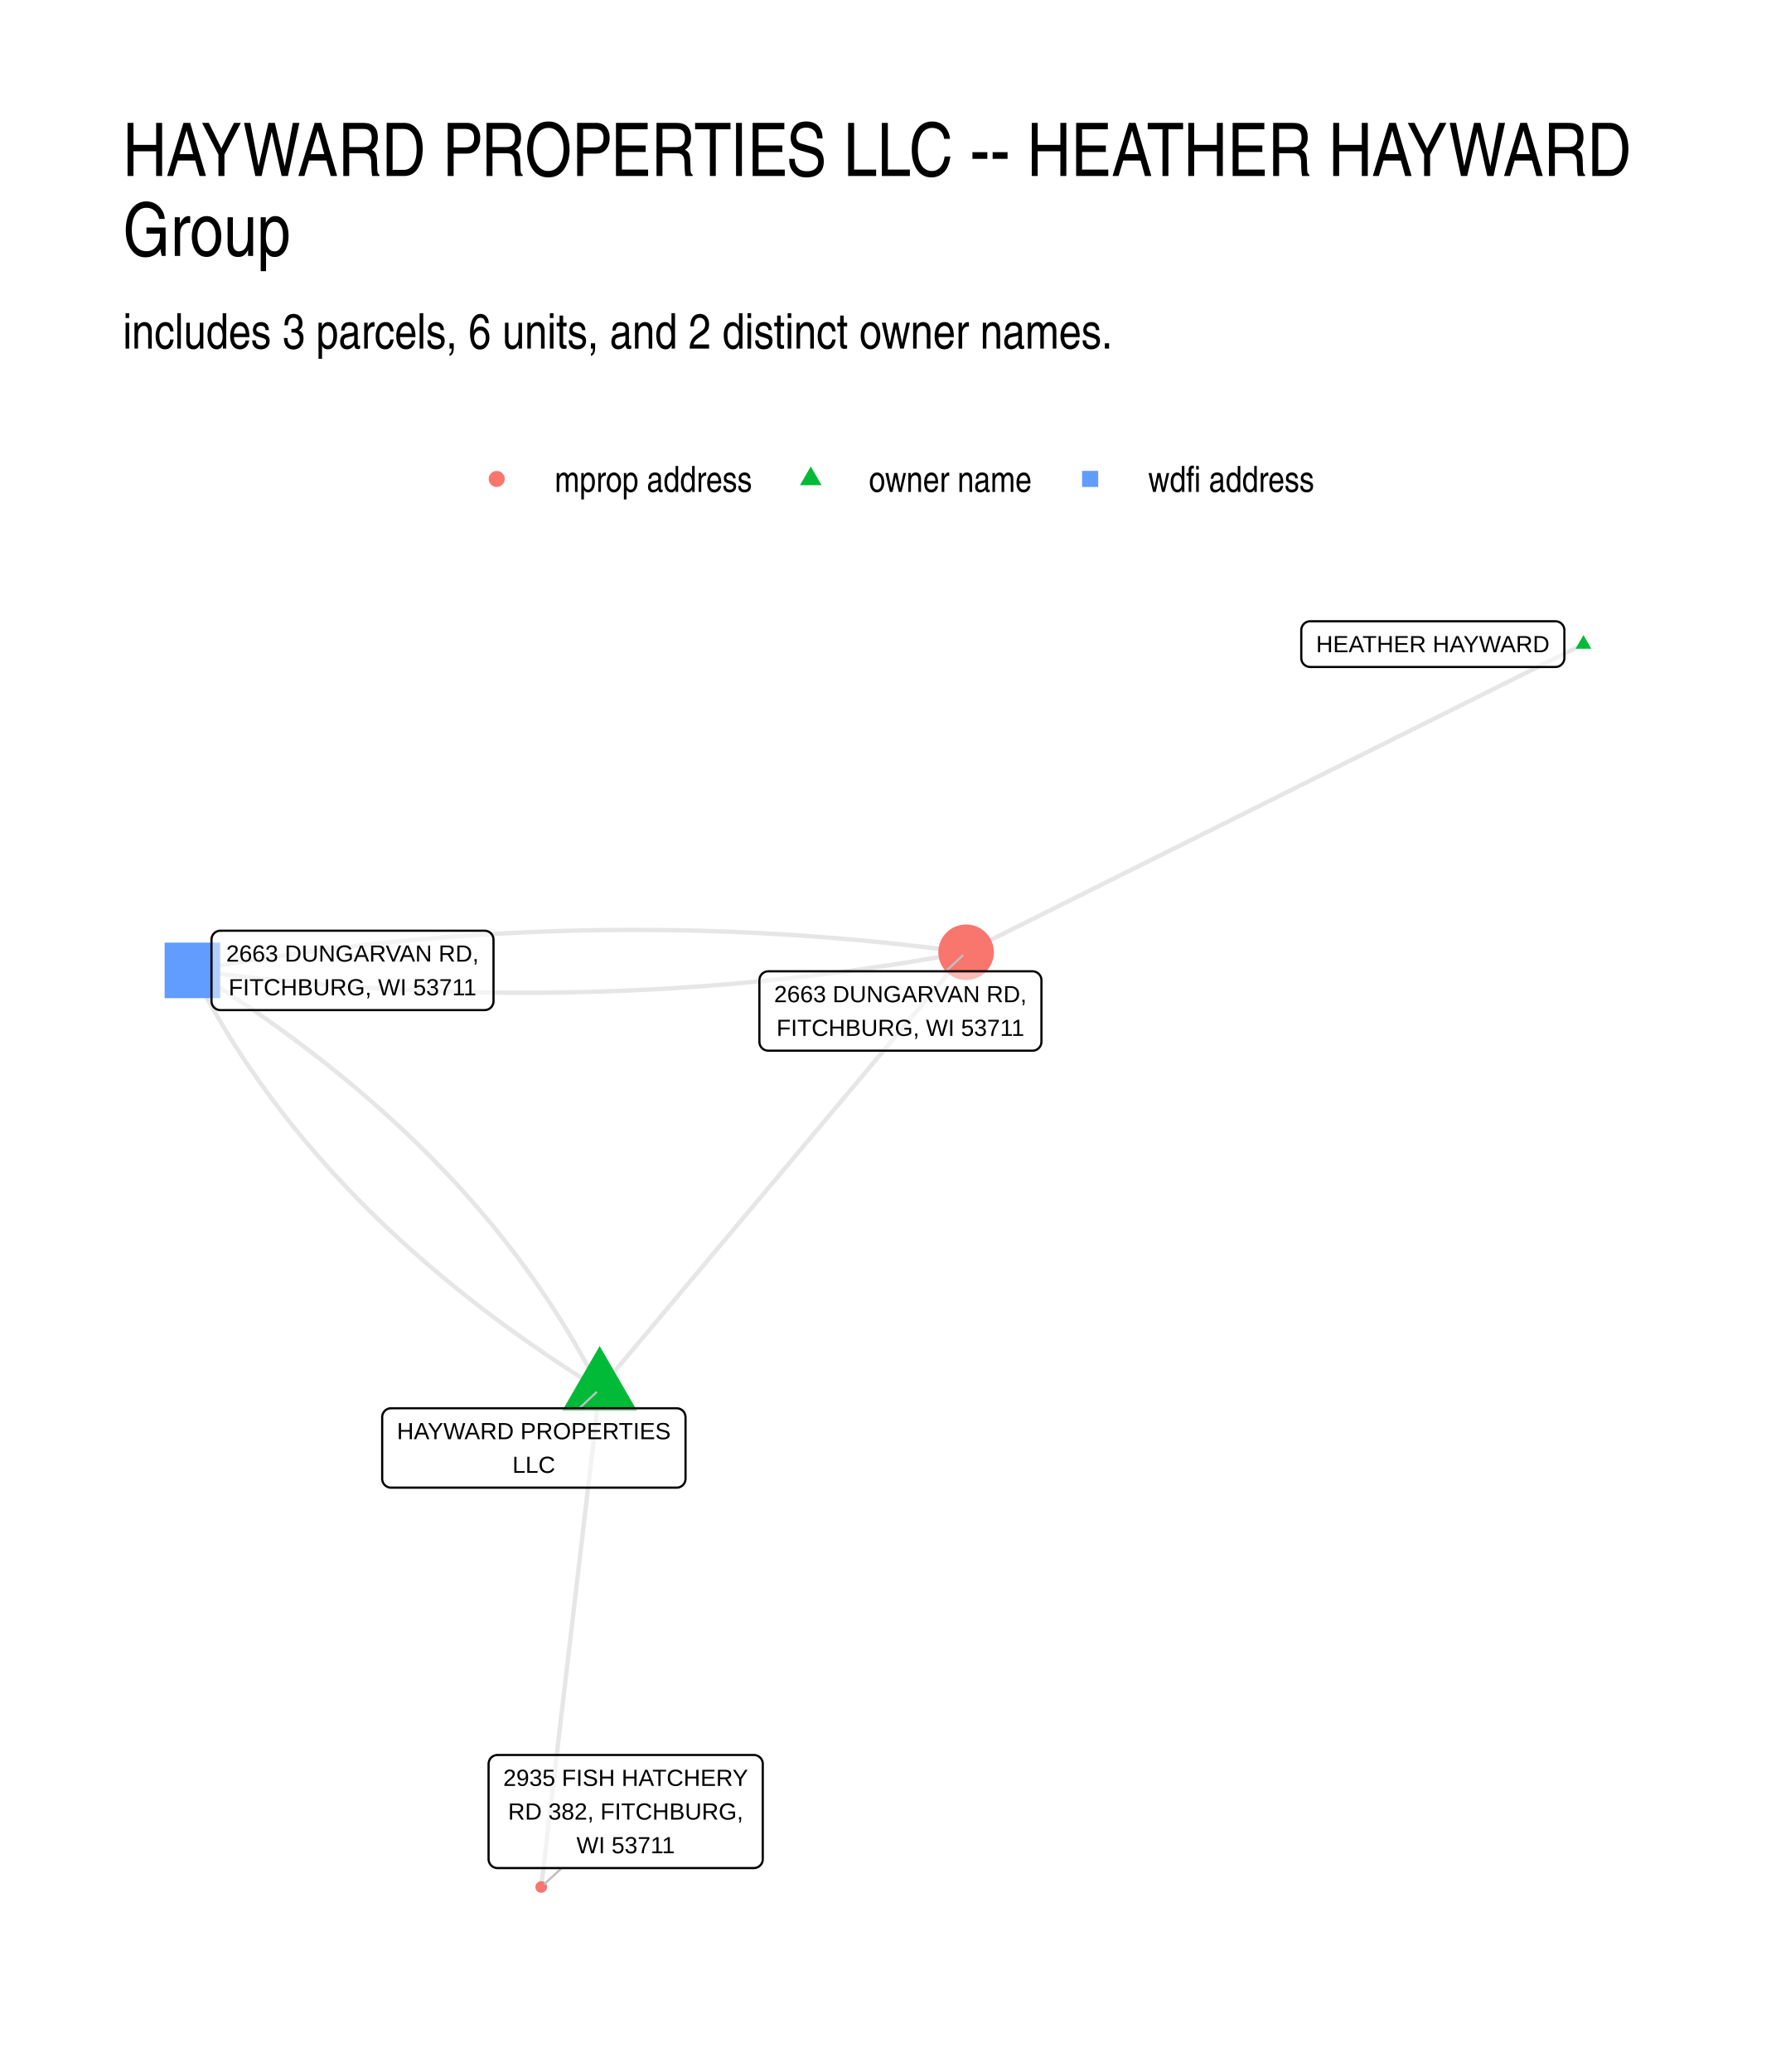
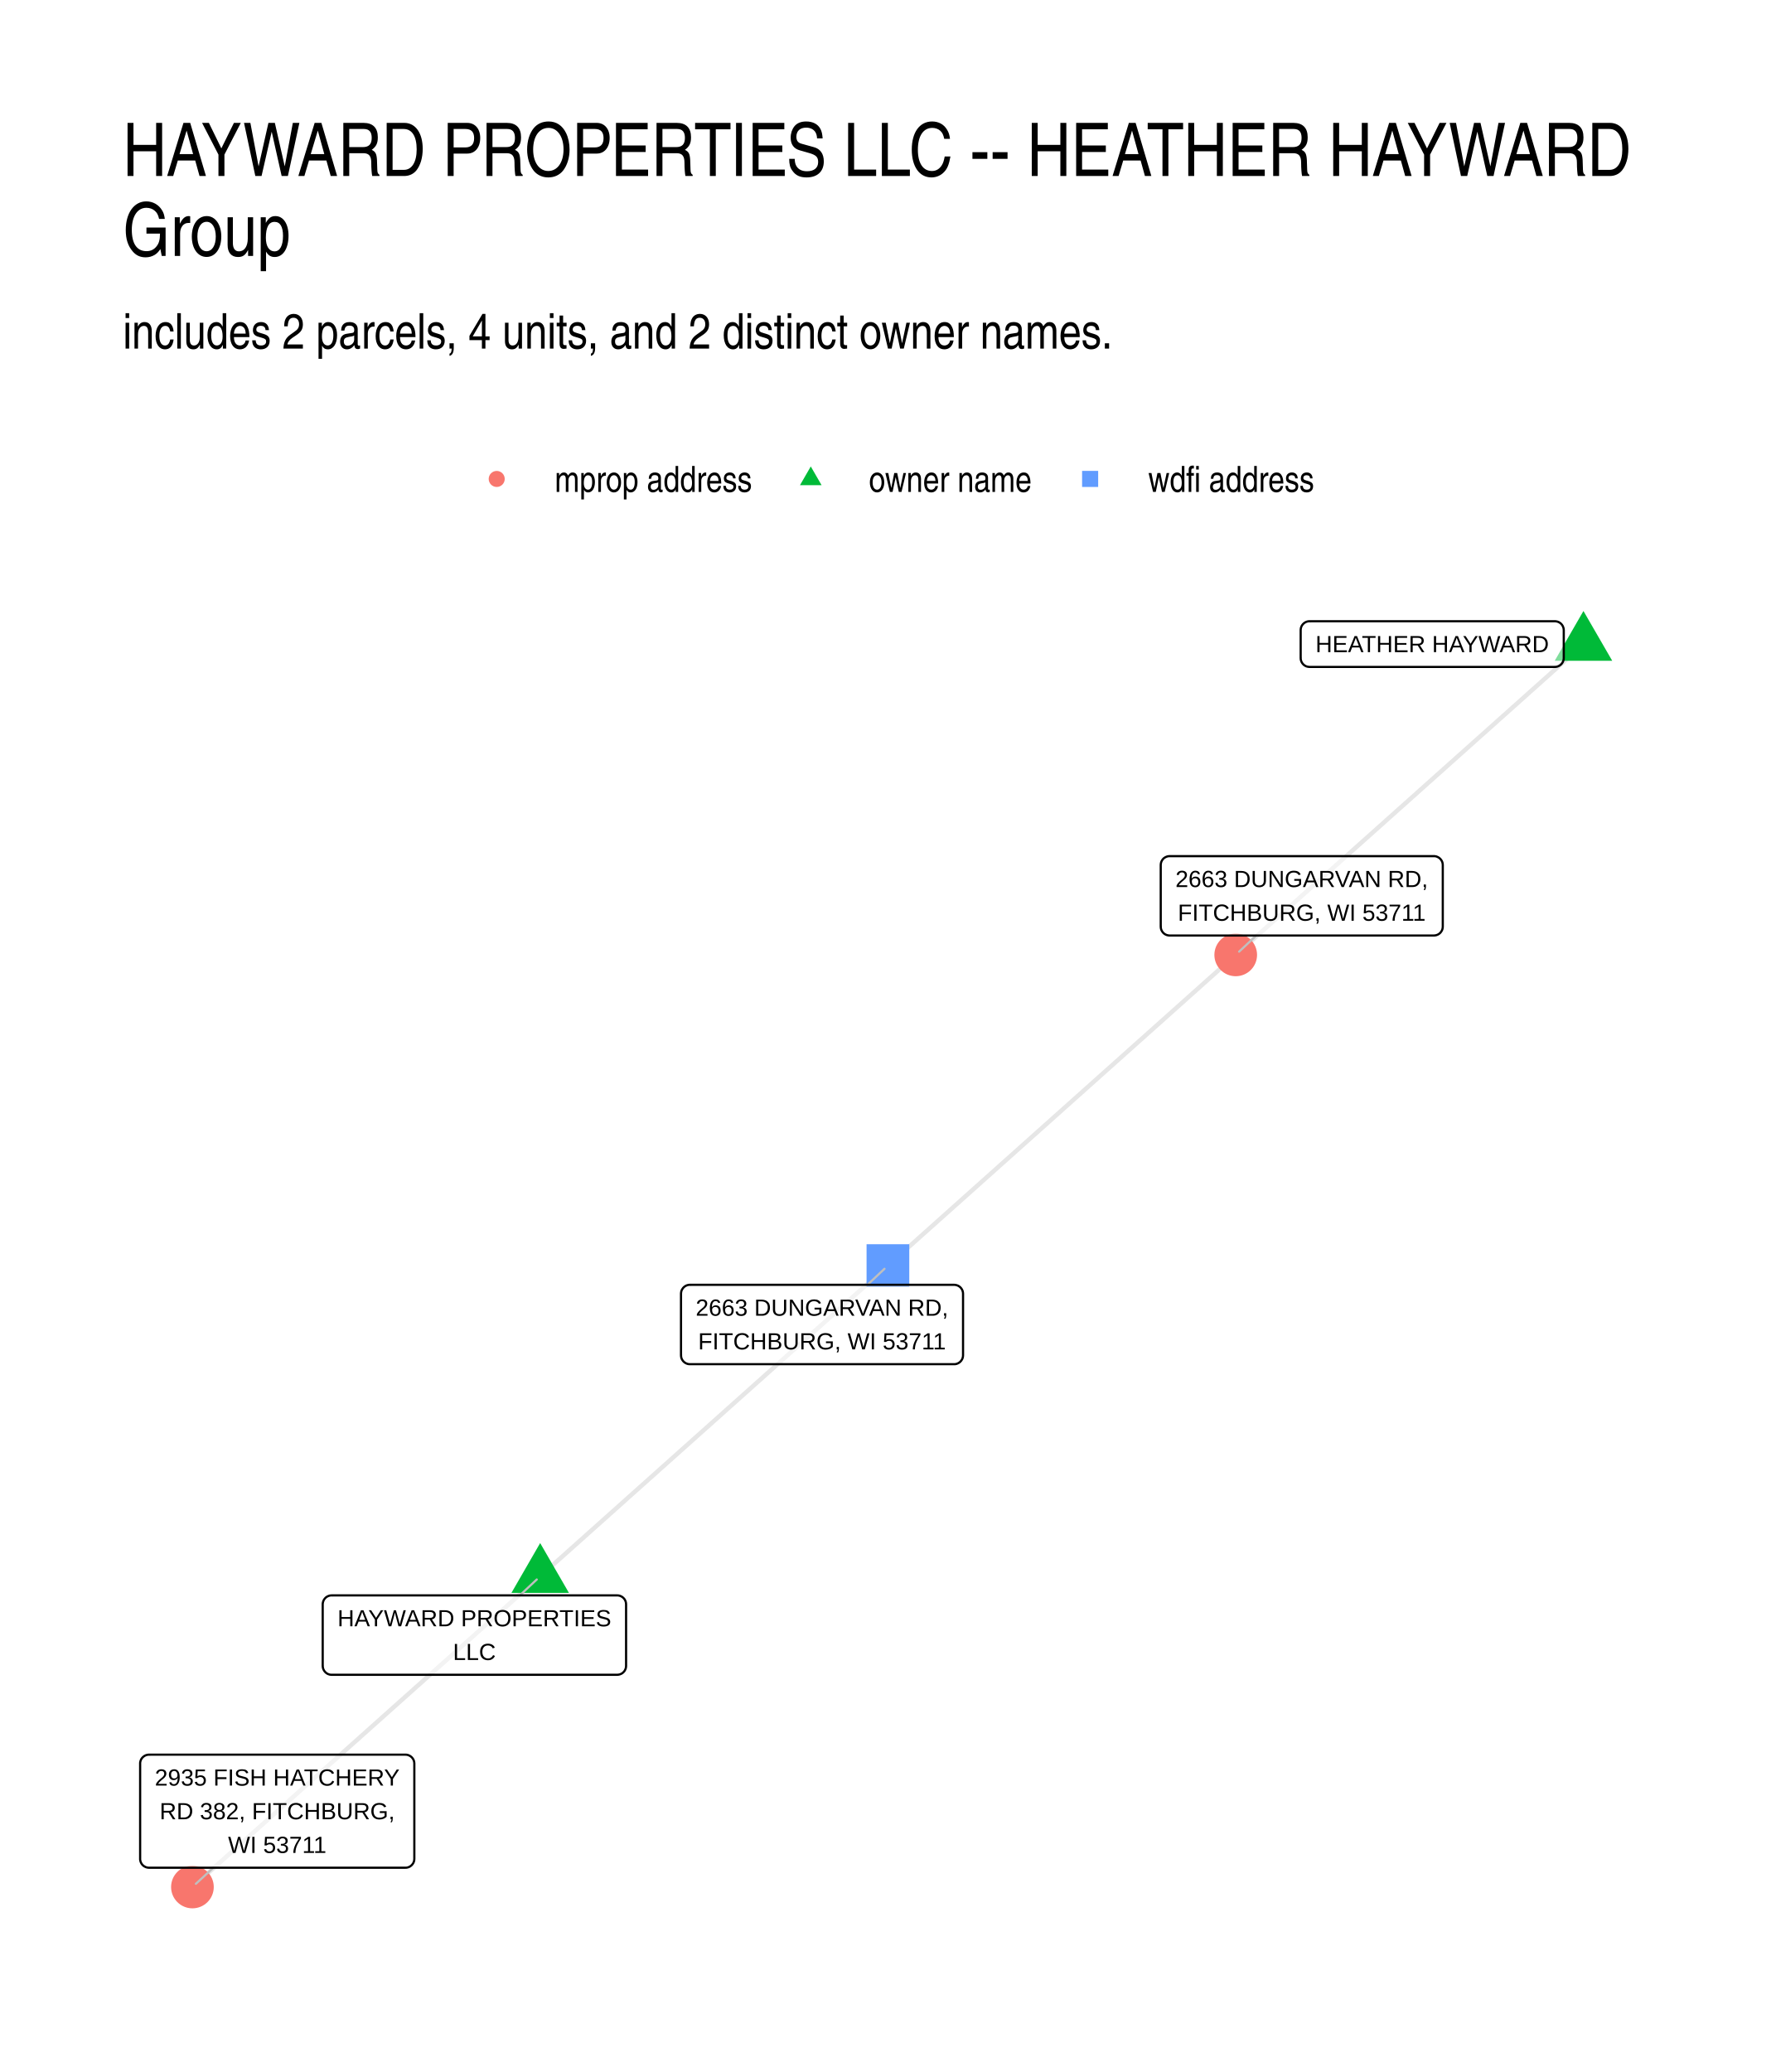
<svg xmlns="http://www.w3.org/2000/svg" width="576" height="672" viewBox="0 0 432 504">
  <g class="svglite">
    <defs>
      <style>.svglite line,.svglite polyline,.svglite polygon,.svglite path,.svglite circle{fill:none;stroke:#000000;stroke-linecap:round;stroke-linejoin:round;stroke-miterlimit:10.00}.svglite text{white-space:pre}.svglite g.glyphgroup path{fill:inherit;stroke:none}</style>
    </defs>
    <rect width="100%" height="100%" style="stroke-linecap:round;stroke-linejoin:round;stroke-miterlimit:10.00;stroke:none;fill:#FFFFFF" />
    <defs>
      <clipPath id="cpMC4wMHw0MzIuMDB8MC4wMHw1MDQuMDA=">
        <path d="M0 0h432v504H0z" />
      </clipPath>
    </defs>
    <g clip-path="url(#cpMC4wMHw0MzIuMDB8MC4wMHw1MDQuMDA=)">
      <path d="M0 0h432v504H0z" style="stroke-width:1.07;stroke:none;fill:#FFFFFF" />
    </g>
    <defs>
      <clipPath id="cpMjkuODl8NDAyLjExfDE0MS41OHw0NzQuMTE=">
        <path d="M29.89 141.58h372.22v332.53H29.89z" />
      </clipPath>
    </defs>
    <g clip-path="url(#cpMjkuODl8NDAyLjExfDE0MS41OHw0NzQuMTE=)">
-       <path d="m145.87 337.92.9-1.08.9-1.07.9-1.07.9-1.08.9-1.07.9-1.07.9-1.08.9-1.07.9-1.07.9-1.08.9-1.07.9-1.07.9-1.08.9-1.07.9-1.08.91-1.07.9-1.07.9-1.08.9-1.07.9-1.07.9-1.08.9-1.07.9-1.07.9-1.08.9-1.07.9-1.07.9-1.08.9-1.07.9-1.08.9-1.07.9-1.07.9-1.08.9-1.07.9-1.07.9-1.08.9-1.07.9-1.07.9-1.08.9-1.07.9-1.08.91-1.07.9-1.07.9-1.08.9-1.07.9-1.07.9-1.08.9-1.07.9-1.07.9-1.08.9-1.07.9-1.07.9-1.08.9-1.07.9-1.08.9-1.07.9-1.07.9-1.08.9-1.07.9-1.07.9-1.08.9-1.07.9-1.07.9-1.08.9-1.07.9-1.08.91-1.07.9-1.07.9-1.08.9-1.07.9-1.07.9-1.08.9-1.07.9-1.07.9-1.08.9-1.07.9-1.07.9-1.08.9-1.07.9-1.08.9-1.07.9-1.07.9-1.08.9-1.07.9-1.07.9-1.08.9-1.07.9-1.07.9-1.08.9-1.07.91-1.07.9-1.08.9-1.07.9-1.08.9-1.07.9-1.07.9-1.08.9-1.07.9-1.07.9-1.08m-89.14 106.29-.6-1.19-.61-1.18-.62-1.18-.62-1.18-.63-1.17-.65-1.17-.64-1.17-.66-1.16-.67-1.17-.67-1.15-.68-1.16-.69-1.15-.7-1.15-.71-1.14-.71-1.14-.73-1.14-.73-1.14-.74-1.13-.74-1.13-.76-1.12-.76-1.13-.77-1.11-.78-1.12-.79-1.11-.8-1.11-.8-1.11-.82-1.1-.82-1.1-.83-1.1-.83-1.09-.85-1.09-.85-1.09-.86-1.08-.87-1.08-.88-1.08-.89-1.07-.89-1.07-.9-1.07-.92-1.07-.91-1.06-.93-1.06-.94-1.05-.94-1.05-.95-1.05-.96-1.05-.97-1.04-.98-1.04-.98-1.03-.99-1.03-1-1.03-1.01-1.03-1.02-1.02-1.02-1.02-1.04-1.02-1.04-1.01-1.05-1.01-1.06-1.01-1.06-1-1.08-1-1.08-1-1.09-.99-1.1-.99-1.1-.99-1.12-.98-1.12-.98-1.13-.98-1.14-.98-1.15-.97-1.16-.97-1.16-.96-1.17-.96-1.18-.96-1.19-.96-1.2-.95-1.2-.95-1.22-.94-1.22-.94-1.23-.94-1.24-.94-1.24-.93-1.25-.93-1.27-.93-1.27-.92-1.28-.92-1.28-.92-1.3-.91-1.3-.91-1.31-.91-1.32-.9-1.33-.9-1.33-.9-1.35-.89-1.35-.89-1.36-.89-1.37-.89-1.37-.88-1.39-.88-1.39-.87-1.4-.87m99.06 101.88-.14 1.22-.15 1.22-.14 1.23-.15 1.22-.14 1.22-.14 1.23-.15 1.22-.14 1.22-.14 1.23-.15 1.22-.14 1.22-.14 1.22-.15 1.23-.14 1.22-.14 1.22-.15 1.23-.14 1.22-.15 1.22-.14 1.23-.14 1.22-.15 1.22-.14 1.22-.14 1.23-.15 1.22-.14 1.22-.14 1.23-.15 1.22-.14 1.22-.14 1.23-.15 1.22-.14 1.22-.15 1.22-.14 1.23-.14 1.22-.15 1.22-.14 1.23-.14 1.22-.15 1.22-.14 1.23-.14 1.22-.15 1.22-.14 1.23-.14 1.22-.15 1.22-.14 1.22-.15 1.23-.14 1.22-.14 1.22-.15 1.23-.14 1.22-.14 1.22-.15 1.23-.14 1.22-.14 1.22-.15 1.22-.14 1.23-.14 1.22-.15 1.22-.14 1.23-.15 1.22-.14 1.22-.14 1.23-.15 1.22-.14 1.22-.14 1.22-.15 1.23-.14 1.22-.14 1.22-.15 1.23-.14 1.22-.14 1.22-.15 1.23-.14 1.22-.14 1.22-.15 1.22-.14 1.23-.15 1.22-.14 1.22-.14 1.23-.15 1.22-.14 1.22-.14 1.23-.15 1.22-.14 1.22-.14 1.22-.15 1.23-.14 1.22-.14 1.22-.15 1.23-.14 1.22-.15 1.22-.14 1.23-.14 1.22-.15 1.22-.14 1.22-.14 1.23-.15 1.22-.14 1.22-.14 1.23m14.21-121.08-1.4-.87-1.4-.88-1.38-.88-1.38-.88-1.36-.88-1.36-.89-1.36-.89-1.34-.89-1.34-.9-1.32-.9-1.32-.91-1.31-.9-1.31-.91-1.29-.92-1.29-.91-1.28-.92-1.27-.93-1.26-.92-1.25-.93-1.25-.93-1.24-.94-1.23-.94-1.22-.94-1.21-.95-1.21-.95-1.19-.95-1.19-.95-1.18-.96-1.17-.96-1.17-.97-1.15-.97-1.15-.97-1.14-.97-1.13-.98-1.12-.98-1.12-.98-1.11-.99-1.1-.99-1.09-1-1.08-.99-1.07-1-1.07-1.01-1.06-1-1.05-1.01-1.04-1.02-1.03-1.01-1.03-1.02-1.01-1.02-1.01-1.03-1-1.03-.99-1.03-.99-1.04-.97-1.03-.97-1.05-.96-1.04-.95-1.05-.95-1.05-.93-1.06-.93-1.05-.92-1.07-.91-1.06-.9-1.07-.9-1.07-.88-1.07-.88-1.08-.87-1.08-.86-1.08-.86-1.09-.84-1.09-.84-1.1-.83-1.09-.82-1.1-.81-1.1-.81-1.11-.79-1.11-.79-1.11-.78-1.12-.77-1.12-.77-1.12-.75-1.13-.75-1.12-.74-1.14-.73-1.13-.72-1.14-.72-1.14-.7-1.15-.7-1.14-.69-1.16-.68-1.15-.68-1.16-.66-1.16-.66-1.16-.65-1.17-.64-1.17-.63-1.17-.63-1.18-.61-1.18-.61-1.19-.6-1.18m338.38-79.35-1.51.76-1.52.76-1.52.75-1.52.76-1.51.76-1.52.75-1.52.76-1.51.76-1.52.76-1.52.75-1.51.76-1.52.76-1.52.75-1.52.76-1.51.76-1.52.75-1.52.76-1.51.76-1.52.75-1.52.76-1.51.76-1.52.76-1.52.75-1.52.76-1.51.76-1.52.75-1.52.76-1.51.76-1.52.75-1.52.76-1.51.76-1.52.76-1.52.75-1.52.76-1.51.76-1.52.75-1.52.76-1.51.76-1.52.75-1.52.76-1.51.76-1.52.76-1.52.75-1.52.76-1.51.76-1.52.75-1.52.76-1.51.76-1.52.75-1.52.76-1.51.76-1.52.75-1.52.76-1.52.76-1.51.76-1.52.75-1.52.76-1.51.76-1.52.75-1.52.76-1.51.76-1.52.75-1.52.76-1.52.76-1.51.76-1.52.75-1.52.76-1.51.76-1.52.75-1.52.76-1.51.76-1.52.75-1.52.76-1.52.76-1.51.76-1.52.75-1.52.76-1.51.76-1.52.75-1.52.76-1.52.76-1.51.75-1.52.76-1.52.76-1.51.76-1.52.75-1.52.76-1.51.76-1.52.75-1.52.76-1.52.76-1.51.75-1.52.76-1.52.76-1.51.75-1.52.76-1.52.76-1.51.76-1.52.75m-188.2 4.41 1.92.25 1.91.25 1.92.24 1.92.24 1.92.23 1.91.23 1.92.21 1.91.22 1.92.2 1.91.2 1.92.19 1.91.19 1.92.18 1.91.18 1.92.17 1.91.16 1.91.16 1.91.15 1.92.14 1.91.14 1.91.14 1.91.12 1.91.12 1.91.12 1.91.1 1.91.11 1.91.09 1.91.09 1.91.09 1.9.07 1.91.08 1.91.06 1.91.06 1.9.05 1.91.05 1.9.04 1.91.04 1.91.03 1.9.02 1.91.01 1.9.02h3.81l1.9-.01 1.9-.01 1.91-.02 1.9-.03 1.9-.03 1.9-.04 1.9-.05 1.9-.05 1.9-.05 1.9-.07 1.9-.06 1.9-.08 1.9-.08 1.9-.09 1.9-.09 1.89-.1 1.9-.11 1.9-.11 1.9-.12 1.89-.12 1.9-.13 1.89-.14 1.9-.14 1.89-.15 1.9-.15 1.89-.16 1.9-.17 1.89-.17 1.89-.18 1.9-.18 1.89-.2 1.89-.19 1.89-.21 1.9-.21 1.89-.21 1.89-.22 1.89-.23 1.89-.23 1.89-.24 1.89-.25 1.89-.25 1.88-.26 1.89-.26 1.89-.28 1.89-.27 1.89-.28 1.88-.29 1.89-.3 1.89-.3 1.88-.31 1.89-.31 1.88-.32 1.89-.32 1.88-.34 1.88-.33 1.89-.35m-188.2 4.41 1.88-.35 1.88-.33 1.89-.33 1.88-.33 1.89-.32 1.88-.31 1.89-.31 1.89-.3 1.88-.3 1.89-.28 1.89-.29 1.89-.27 1.88-.27 1.89-.27 1.89-.26 1.89-.25 1.89-.24 1.89-.24 1.89-.24 1.89-.23 1.89-.22 1.89-.21 1.89-.21 1.89-.21 1.9-.19 1.89-.19 1.89-.19 1.89-.18 1.9-.17 1.89-.17 1.9-.16 1.89-.15 1.9-.15 1.89-.14 1.9-.14 1.89-.13 1.9-.12 1.9-.12 1.89-.11 1.9-.11 1.9-.1 1.9-.09 1.9-.09 1.89-.08 1.9-.07 1.9-.07 1.9-.07 1.9-.05 1.9-.05 1.91-.05 1.9-.04 1.9-.03 1.9-.02 1.9-.02 1.91-.02 1.9-.01h1.9l1.91.01 1.9.01 1.91.01 1.9.03 1.91.02 1.9.04 1.91.04 1.9.05 1.91.05 1.91.06 1.9.07 1.91.07 1.91.07 1.91.09 1.91.09 1.91.09 1.91.11 1.91.1 1.91.12 1.91.12 1.91.13 1.91.13 1.91.14 1.91.14 1.91.15 1.92.16 1.91.16 1.91.17 1.92.18 1.91.18 1.92.19 1.91.19 1.92.2 1.91.21 1.92.21 1.91.22 1.92.22 1.92.23 1.91.24 1.92.24 1.92.25 1.92.25" style="stroke-width:1.07;stroke:#000000;stroke-opacity:0.10;stroke-linecap:butt" />
-       <path d="m145.87 327.41 9.1 15.76h-18.2zm239.32-172.93 1.92 3.32h-3.83z" style="stroke-width:0.71;stroke:none;fill:#00BA38" />
-       <path d="M40.05 242.79h13.51v-13.51H40.05z" style="stroke-width:0.71;stroke:none;fill:#619CFF" />
-       <circle cx="235.01" cy="231.63" r="6.76" style="stroke-width:0.71;stroke:none;fill:#F8766D" />
-       <circle cx="131.66" cy="459" r="1.42" style="stroke-width:0.71;stroke:none;fill:#F8766D" />
-       <path d="m140.94 342.55 4.1-3.85m85.04-102.44 4.1-3.84m-97.53 221.97-4.15 3.83" style="stroke-width:0.53;stroke:#BFBFBF" />
-       <path d="M95.13 361.86h69.47-.09l.35-.01.34-.07.33-.13.3-.17.27-.22.23-.26.18-.29.14-.32.08-.34.03-.35h0v-14.99h0l-.03-.35-.08-.33-.14-.32-.18-.3-.23-.26-.27-.22-.3-.17-.33-.12-.34-.07-.26-.02H95.13l.26.02-.35-.02-.34.04-.34.1-.31.15-.29.2-.25.24-.21.28-.16.3-.11.33-.06.35v15.16-.17.35l.06.34.11.33.16.31.21.27.25.25.29.19.31.15.34.1.34.04z" style="stroke-width:0.53;fill:#FFFFFF;fill-opacity:0.50" />
-       <text x="129.86" y="350.07" lengthAdjust="spacingAndGlyphs" style="font-size:5.69px;font-family:&quot;Liberation Sans&quot;" text-anchor="middle" textLength="66.59">HAYWARD PROPERTIES</text>
-       <text x="129.86" y="358.26" lengthAdjust="spacingAndGlyphs" style="font-size:5.69px;font-family:&quot;Liberation Sans&quot;" text-anchor="middle" textLength="10.42">LLC</text>
-       <path d="M318.71 162.24h59.68l-.09-.01.35-.01.34-.07.32-.12.3-.18.27-.22.23-.26.19-.29.13-.32.09-.34.03-.34h0v-6.8h0l-.03-.35-.09-.33-.13-.32-.19-.3-.23-.26-.27-.22-.3-.17-.32-.12-.34-.07-.26-.02h-59.68l.26.02-.35-.02-.34.04-.34.1-.31.15-.29.2-.25.24-.21.28-.16.3-.11.33-.05.35-.01.17v6.8l.01-.18v.35l.05.34.11.33.16.31.21.28.25.24.29.2.31.15.34.09.34.04z" style="stroke-width:0.53;fill:#FFFFFF;fill-opacity:0.50" />
-       <text x="348.55" y="158.64" lengthAdjust="spacingAndGlyphs" style="font-size:5.69px;font-family:&quot;Liberation Sans&quot;" text-anchor="middle" textLength="56.8">HEATHER HAYWARD</text>
-       <path d="M53.61 245.7h64.28-.09l.35-.02.34-.07.33-.12.3-.17.27-.22.23-.26.18-.3.14-.32.08-.33.03-.35h0v-14.99h0l-.03-.35-.08-.34-.14-.32-.18-.29-.23-.26-.27-.22-.3-.17-.33-.13-.34-.07-.26-.01H53.61l.26.01-.35-.01-.35.04-.33.1-.31.15-.29.19-.25.25-.21.27-.16.31-.11.33-.06.34v15.17-.17.34l.06.35.11.33.16.3.21.28.25.24.29.2.31.15.33.1.35.04z" style="stroke-width:0.53;fill:#FFFFFF;fill-opacity:0.50" />
-       <text x="85.75" y="233.9" lengthAdjust="spacingAndGlyphs" style="font-size:5.69px;font-family:&quot;Liberation Sans&quot;" text-anchor="middle" textLength="61.41">2663 DUNGARVAN RD,</text>
-       <text x="85.75" y="242.1" lengthAdjust="spacingAndGlyphs" style="font-size:5.69px;font-family:&quot;Liberation Sans&quot;" text-anchor="middle" textLength="60.22">FITCHBURG, WI 53711</text>
-       <path d="M186.89 255.57h64.29-.09l.35-.01.34-.07.32-.12.3-.18.27-.22.23-.26.19-.29.14-.32.08-.34.03-.35h0v-14.99h0l-.03-.34-.08-.34-.14-.32-.19-.29-.23-.26-.27-.22-.3-.18-.32-.12-.34-.07-.26-.02h-64.29l.26.02-.35-.01-.34.04-.34.09-.31.15-.29.2-.25.24-.21.28-.16.31-.11.33-.05.34-.01.17v14.99l.01-.17v.35l.05.34.11.33.16.31.21.28.25.24.29.2.31.14.34.1.34.04z" style="stroke-width:0.53;fill:#FFFFFF;fill-opacity:0.50" />
-       <text x="219.03" y="243.78" lengthAdjust="spacingAndGlyphs" style="font-size:5.69px;font-family:&quot;Liberation Sans&quot;" text-anchor="middle" textLength="61.41">2663 DUNGARVAN RD,</text>
-       <text x="219.03" y="251.97" lengthAdjust="spacingAndGlyphs" style="font-size:5.69px;font-family:&quot;Liberation Sans&quot;" text-anchor="middle" textLength="60.22">FITCHBURG, WI 53711</text>
-       <path d="M121.01 454.39h62.38-.08l.34-.01.34-.07.33-.13.3-.17.27-.22.23-.26.19-.29.13-.32.09-.34.02-.35h0v-23.18h0l-.02-.35-.09-.34-.13-.32-.19-.29-.23-.26-.27-.22-.3-.17-.33-.13-.34-.07-.26-.01h-62.38l.26.01-.34-.01-.35.04-.33.1-.32.15-.28.19-.25.24-.21.28-.16.31-.11.33-.06.34-.01.18v23.18l.01-.17v.35l.06.34.11.33.16.31.21.27.25.25.28.19.32.15.33.1.35.04z" style="stroke-width:0.53;fill:#FFFFFF;fill-opacity:0.50" />
-       <text x="152.2" y="434.4" lengthAdjust="spacingAndGlyphs" style="font-size:5.69px;font-family:&quot;Liberation Sans&quot;" text-anchor="middle" textLength="59.5">2935 FISH HATCHERY</text>
-       <text x="152.2" y="442.6" lengthAdjust="spacingAndGlyphs" style="font-size:5.69px;font-family:&quot;Liberation Sans&quot;" text-anchor="middle" textLength="57.17">RD 382, FITCHBURG,</text>
-       <text x="152.2" y="450.79" lengthAdjust="spacingAndGlyphs" style="font-size:5.69px;font-family:&quot;Liberation Sans&quot;" text-anchor="middle" textLength="23.89">WI 53711</text>
+       <path d="m131.4 383.42-.85.76-.86.77-.85.76-.86.76-.85.77-.86.76-.85.76-.85.77-.86.76-.85.76-.86.77-.85.76-.86.76-.85.77-.86.76-.85.76-.85.77-.86.76-.85.76-.86.77-.85.76-.86.76-.85.77-.86.76-.85.76-.85.77-.86.76-.85.77-.86.76-.85.76-.86.77-.85.76-.86.76-.85.77-.86.76-.85.76-.85.77-.86.76-.85.76-.86.77-.85.76-.86.76-.85.77-.86.76-.85.76-.85.77-.86.76-.85.76-.86.77-.85.76-.86.76-.85.77-.86.76-.85.76-.86.77-.85.76-.85.76-.86.77-.85.76-.86.76-.85.77-.86.76-.85.76-.86.77-.85.76-.85.76-.86.77-.85.76-.86.76-.85.77-.86.76-.85.76-.86.77-.85.76-.85.77-.86.76-.85.76-.86.77-.85.76-.86.76-.85.77-.86.76-.85.76-.86.77-.85.76-.85.76-.86.77-.85.76-.86.76-.85.77-.86.76-.85.76-.86.77-.85.76-.85.76-.86.77-.85.76-.86.76-.85.77m84.59-75.58.86-.76.85-.77.86-.76.85-.76.85-.77.86-.76.85-.76.86-.77.85-.76.86-.76.85-.77.86-.76.85-.76.85-.77.86-.76.85-.76.86-.77.85-.76.86-.76.85-.77.86-.76.85-.76.86-.77.85-.76.85-.77.86-.76.85-.76.86-.77.85-.76.86-.76.85-.77.86-.76.85-.76.85-.77.86-.76.85-.76.86-.77.85-.76.86-.76.85-.77.86-.76.85-.76.86-.77.85-.76.85-.76.86-.77.85-.76.86-.76.85-.77.86-.76.85-.76.86-.77.85-.76.85-.76.86-.77.85-.76.86-.76.85-.77.86-.76.85-.76.86-.77.85-.76.86-.76.85-.77.85-.76.86-.76.85-.77.86-.76.85-.76.86-.77.85-.76.86-.76.85-.77.85-.76.86-.77.85-.76.86-.76.85-.77.86-.76.85-.76.86-.77.85-.76.86-.76.85-.77.85-.76.86-.76.85-.77.86-.76.85-.76.86-.77.85-.76.86-.76.85-.77.85-.76.86-.76.85-.77.86-.76.85-.76.86-.77m169.19-151.15-.85.77-.86.76-.85.76-.86.77-.85.76-.85.76-.86.77-.85.76-.86.76-.85.77-.86.76-.85.76-.86.77-.85.76-.86.76-.85.77-.85.76-.86.76-.85.77-.86.76-.85.76-.86.77-.85.76-.86.76-.85.77-.85.76-.86.76-.85.77-.86.76-.85.76-.86.77-.85.76-.86.76-.85.77-.86.76-.85.76-.85.77-.86.76-.85.76-.86.77-.85.76-.86.76-.85.77-.86.76-.85.76-.86.77-.85.76-.85.77-.86.76-.85.76-.86.77-.85.76-.86.76-.85.77-.86.76-.85.76-.85.77-.86.76-.85.76-.86.77-.85.76-.86.76-.85.77-.86.76-.85.76-.86.77-.85.76-.85.76-.86.77-.85.76-.86.76-.85.77-.86.76-.85.76-.86.77-.85.76-.86.76-.85.77-.85.76-.86.76-.85.77-.86.76-.85.76-.86.77-.85.76-.86.76-.85.77-.86.76-.85.76-.85.77-.86.76-.85.76-.86.77-.85.76-.86.76-.85.77-.86.76-.85.76-.85.77M216 307.84l.85-.76.86-.76.85-.77.86-.76.85-.76.85-.77.86-.76.85-.76.86-.77.85-.76.86-.76.85-.77.86-.76.85-.76.86-.77.85-.76.85-.76.86-.77.85-.76.86-.76.85-.77.86-.76.85-.76.86-.77.85-.76.85-.76.86-.77.85-.76.86-.76.85-.77.86-.76.85-.77.86-.76.85-.76.86-.77.85-.76.85-.76.86-.77.85-.76.86-.76.85-.77.86-.76.85-.76.86-.77.85-.76.86-.76.85-.77.85-.76.86-.76.85-.77.86-.76.85-.76.86-.77.85-.76.86-.76.85-.77.86-.76.85-.76.85-.77.86-.76.85-.76.86-.77.85-.76.86-.76.85-.77.86-.76.85-.76.85-.77.86-.76.85-.76.86-.77.85-.76.86-.76.85-.77.86-.76.85-.76.86-.77.85-.76.85-.76.86-.77.85-.76.86-.76.85-.77.86-.76.85-.76.86-.77.85-.76.86-.76.85-.77.85-.76.86-.77.85-.76.86-.76.85-.77.86-.76.85-.76.86-.77.85-.76.86-.76" style="stroke-width:1.07;stroke:#000000;stroke-opacity:0.10;stroke-linecap:butt" />
+       <path d="m131.4 375.34 7 12.12h-13.99zm253.79-226.72 7 12.11H378.2z" style="stroke-width:0.71;stroke:none;fill:#00BA38" />
+       <path d="M210.8 313.04h10.39v-10.39H210.8z" style="stroke-width:0.71;stroke:none;fill:#619CFF" />
+       <circle cx="46.81" cy="459" r="5.19" style="stroke-width:0.71;stroke:none;fill:#F8766D" />
+       <circle cx="300.6" cy="232.27" r="5.19" style="stroke-width:0.71;stroke:none;fill:#F8766D" />
+       <path d="m126.45 388.07 4.12-3.87m80.45-71.68 4.14-3.89M51.89 454.31l-4.24 3.91M305.6 227.56l-4.17 3.92" style="stroke-width:0.53;stroke:#BFBFBF" />
+       <path d="M80.66 407.38h69.48-.09l.35-.02.34-.07.32-.12.31-.17.26-.22.24-.26.18-.3.14-.32.08-.33.03-.35h0v-14.99h0l-.03-.35-.08-.34-.14-.32-.18-.29-.24-.26-.26-.22-.31-.17-.32-.13-.34-.07-.26-.01H80.66l.26.01-.34-.01-.35.04-.33.1-.32.15-.28.19-.25.25-.21.27-.16.31-.11.33-.06.34-.01.18v14.99l.01-.17v.34l.06.35.11.33.16.3.21.28.25.24.28.2.32.15.33.1.35.04z" style="stroke-width:0.53;fill:#FFFFFF;fill-opacity:0.50" />
+       <text x="115.4" y="395.58" lengthAdjust="spacingAndGlyphs" style="font-size:5.69px;font-family:&quot;Liberation Sans&quot;" text-anchor="middle" textLength="66.59">HAYWARD PROPERTIES</text>
+       <text x="115.4" y="403.78" lengthAdjust="spacingAndGlyphs" style="font-size:5.69px;font-family:&quot;Liberation Sans&quot;" text-anchor="middle" textLength="10.42">LLC</text>
+       <path d="M318.56 162.23h59.68l-.09-.01.35-.01.34-.07.32-.12.3-.18.27-.22.23-.26.19-.29.13-.32.09-.34.03-.34h0v-6.8h0l-.03-.35-.09-.33-.13-.32-.19-.3-.23-.26-.27-.22-.3-.17-.32-.12-.34-.07-.26-.02h-59.68l.26.02-.35-.02-.34.04-.34.1-.31.15-.29.2-.25.24-.21.28-.16.3-.11.33-.05.35-.01.17v6.8l.01-.18v.35l.05.34.11.33.16.31.21.28.25.24.29.2.31.15.34.09.34.04z" style="stroke-width:0.53;fill:#FFFFFF;fill-opacity:0.50" />
+       <text x="348.4" y="158.63" lengthAdjust="spacingAndGlyphs" style="font-size:5.69px;font-family:&quot;Liberation Sans&quot;" text-anchor="middle" textLength="56.8">HEATHER HAYWARD</text>
+       <path d="M167.82 331.83h64.29-.09l.35-.01.34-.07.32-.13.3-.17.27-.22.23-.26.19-.3.14-.31.08-.34.03-.35h0v-14.99h0l-.03-.35-.08-.33-.14-.32-.19-.3-.23-.26-.27-.22-.3-.17-.32-.12-.34-.07-.26-.02h-64.29l.26.02-.35-.02-.34.04-.34.1-.31.15-.29.2-.25.24-.2.28-.17.3-.11.33-.05.35-.01.17v14.99l.01-.17v.34l.05.35.11.33.17.31.2.27.25.24.29.2.31.15.34.1.34.04z" style="stroke-width:0.53;fill:#FFFFFF;fill-opacity:0.50" />
+       <text x="199.96" y="320.04" lengthAdjust="spacingAndGlyphs" style="font-size:5.69px;font-family:&quot;Liberation Sans&quot;" text-anchor="middle" textLength="61.41">2663 DUNGARVAN RD,</text>
+       <text x="199.96" y="328.23" lengthAdjust="spacingAndGlyphs" style="font-size:5.69px;font-family:&quot;Liberation Sans&quot;" text-anchor="middle" textLength="60.22">FITCHBURG, WI 53711</text>
+       <path d="M36.25 454.31h62.38-.09l.35-.01.34-.07.32-.12.3-.18.27-.22.23-.26.19-.29.14-.32.08-.34.03-.35h0v-23.18h0l-.03-.35-.08-.34-.14-.32-.19-.29-.23-.26-.27-.22-.3-.17-.32-.13-.34-.07-.26-.01H36.25l.26.01-.35-.01-.34.04-.34.1-.31.15-.29.2-.25.24-.21.27-.16.31-.11.33-.06.34v23.36-.17.35l.06.34.11.33.16.31.21.28.25.24.29.19.31.15.34.1.34.04z" style="stroke-width:0.53;fill:#FFFFFF;fill-opacity:0.50" />
+       <text x="67.44" y="434.33" lengthAdjust="spacingAndGlyphs" style="font-size:5.69px;font-family:&quot;Liberation Sans&quot;" text-anchor="middle" textLength="59.5">2935 FISH HATCHERY</text>
+       <text x="67.44" y="442.52" lengthAdjust="spacingAndGlyphs" style="font-size:5.69px;font-family:&quot;Liberation Sans&quot;" text-anchor="middle" textLength="57.17">RD 382, FITCHBURG,</text>
+       <text x="67.44" y="450.71" lengthAdjust="spacingAndGlyphs" style="font-size:5.69px;font-family:&quot;Liberation Sans&quot;" text-anchor="middle" textLength="23.89">WI 53711</text>
+       <path d="M284.52 227.56h64.29-.09l.35-.02.34-.07.32-.12.3-.17.27-.22.23-.26.19-.3.14-.32.08-.34.03-.34h0v-14.99h0l-.03-.35-.08-.34-.14-.32-.19-.29-.23-.26-.27-.22-.3-.17-.32-.13-.34-.07-.26-.01h-64.29l.26.01-.35-.01-.34.04-.33.1-.32.15-.29.19-.25.24-.2.28-.17.31-.11.33-.05.34-.01.18v14.99l.01-.18v.35l.05.34.11.33.17.31.2.28.25.24.29.2.32.15.33.09.34.05z" style="stroke-width:0.53;fill:#FFFFFF;fill-opacity:0.50" />
+       <text x="316.66" y="215.76" lengthAdjust="spacingAndGlyphs" style="font-size:5.69px;font-family:&quot;Liberation Sans&quot;" text-anchor="middle" textLength="61.41">2663 DUNGARVAN RD,</text>
+       <text x="316.66" y="223.96" lengthAdjust="spacingAndGlyphs" style="font-size:5.69px;font-family:&quot;Liberation Sans&quot;" text-anchor="middle" textLength="60.22">FITCHBURG, WI 53711</text>
    </g>
    <g clip-path="url(#cpMC4wMHw0MzIuMDB8MC4wMHw1MDQuMDA=)">
      <circle cx="120.83" cy="116.5" r="1.95" style="stroke-width:0.71;stroke:none;fill:#F8766D" />
      <path d="m197.23 113.46 2.63 4.56h-5.26z" style="stroke-width:0.71;stroke:none;fill:#00BA38" />
      <path d="M263.23 118.45h3.91v-3.91h-3.91z" style="stroke-width:0.71;stroke:none;fill:#619CFF" />
      <text x="134.95" y="119.66" lengthAdjust="spacingAndGlyphs" style="font-size:8.80px;font-weight:0;font-family:&quot;Nimbus Sans Narrow&quot;" textLength="48.16">mprop address</text>
      <text x="211.35" y="119.66" lengthAdjust="spacingAndGlyphs" style="font-size:8.80px;font-weight:0;font-family:&quot;Nimbus Sans Narrow&quot;" textLength="39.72">owner name</text>
      <text x="279.31" y="119.66" lengthAdjust="spacingAndGlyphs" style="font-size:8.80px;font-weight:0;font-family:&quot;Nimbus Sans Narrow&quot;" textLength="40.5">wdfi address</text>
-       <text x="29.89" y="84.79" lengthAdjust="spacingAndGlyphs" style="font-size:12.00px;font-weight:0;font-family:&quot;Nimbus Sans Narrow&quot;" textLength="241.17">includes 3 parcels, 6 units, and 2 distinct owner names.</text>
+       <text x="29.89" y="84.79" lengthAdjust="spacingAndGlyphs" style="font-size:12.00px;font-weight:0;font-family:&quot;Nimbus Sans Narrow&quot;" textLength="241.17">includes 2 parcels, 4 units, and 2 distinct owner names.</text>
      <text x="29.89" y="42.81" lengthAdjust="spacingAndGlyphs" style="font-size:18.00px;font-weight:0;font-family:&quot;Nimbus Sans Narrow&quot;" textLength="379.64">HAYWARD PROPERTIES LLC -- HEATHER HAYWARD</text>
      <text x="29.89" y="62.25" lengthAdjust="spacingAndGlyphs" style="font-size:18.00px;font-weight:0;font-family:&quot;Nimbus Sans Narrow&quot;" textLength="44.27">Group</text>
    </g>
  </g>
</svg>
